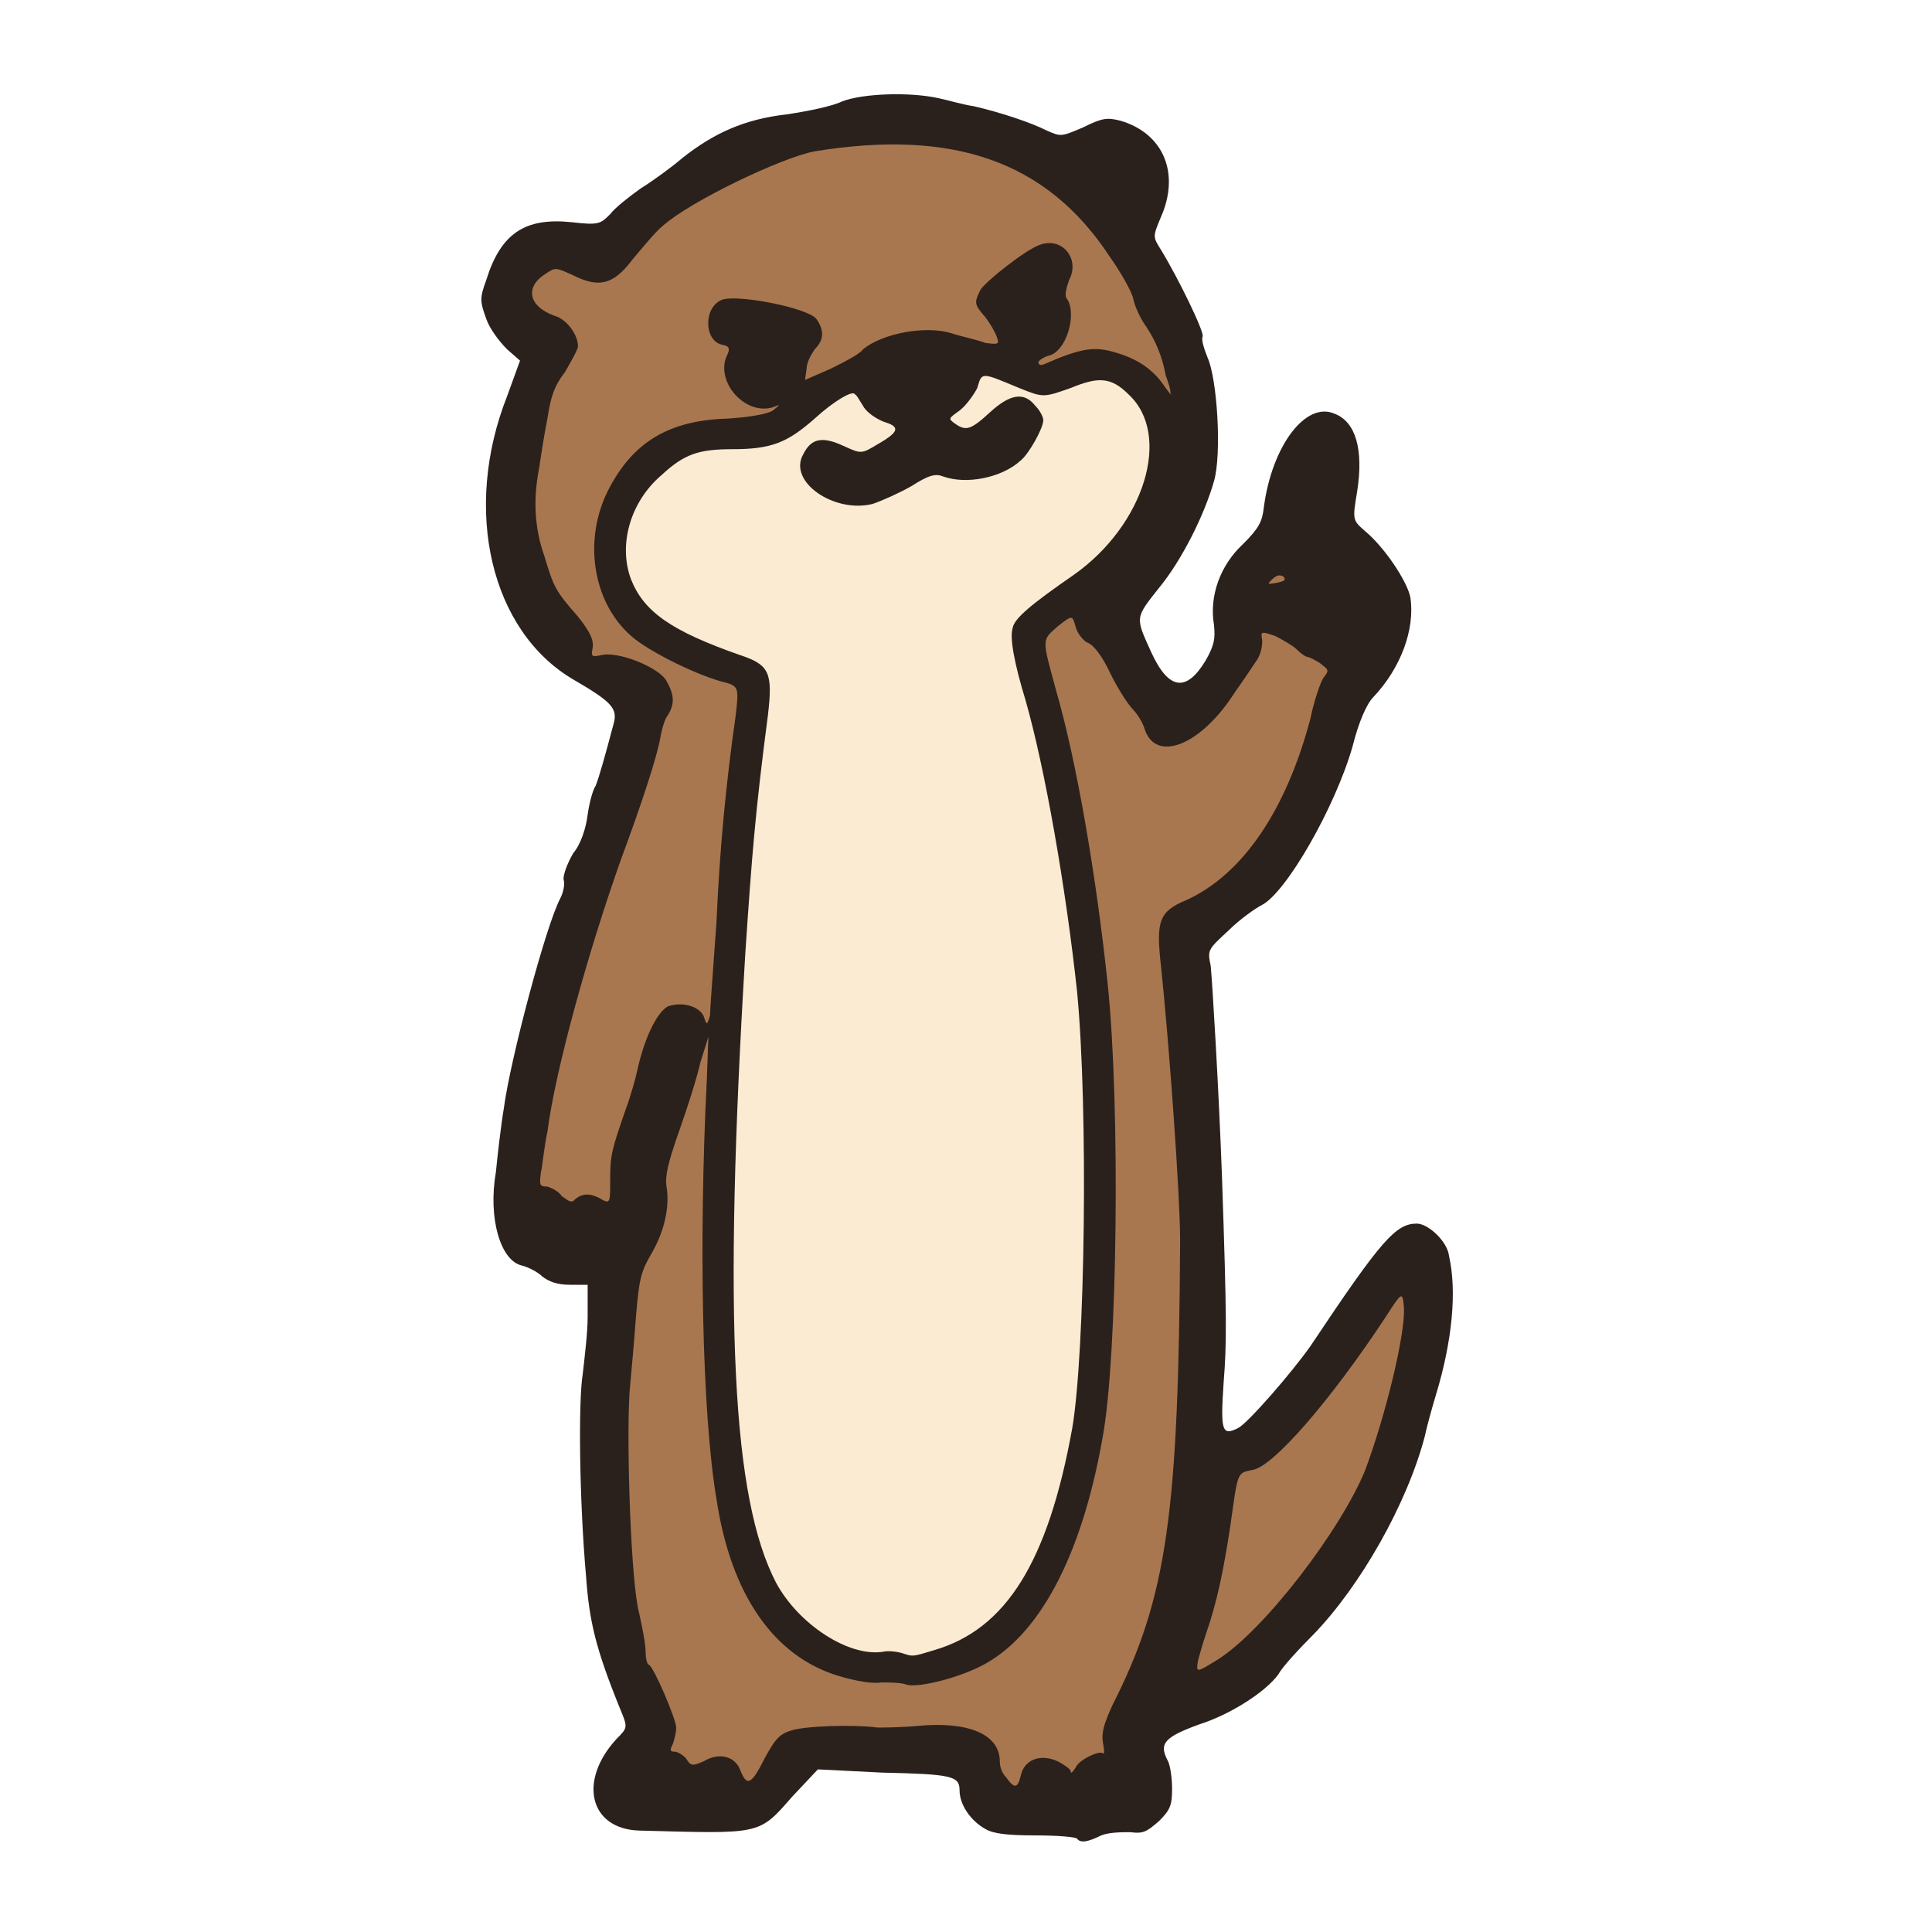
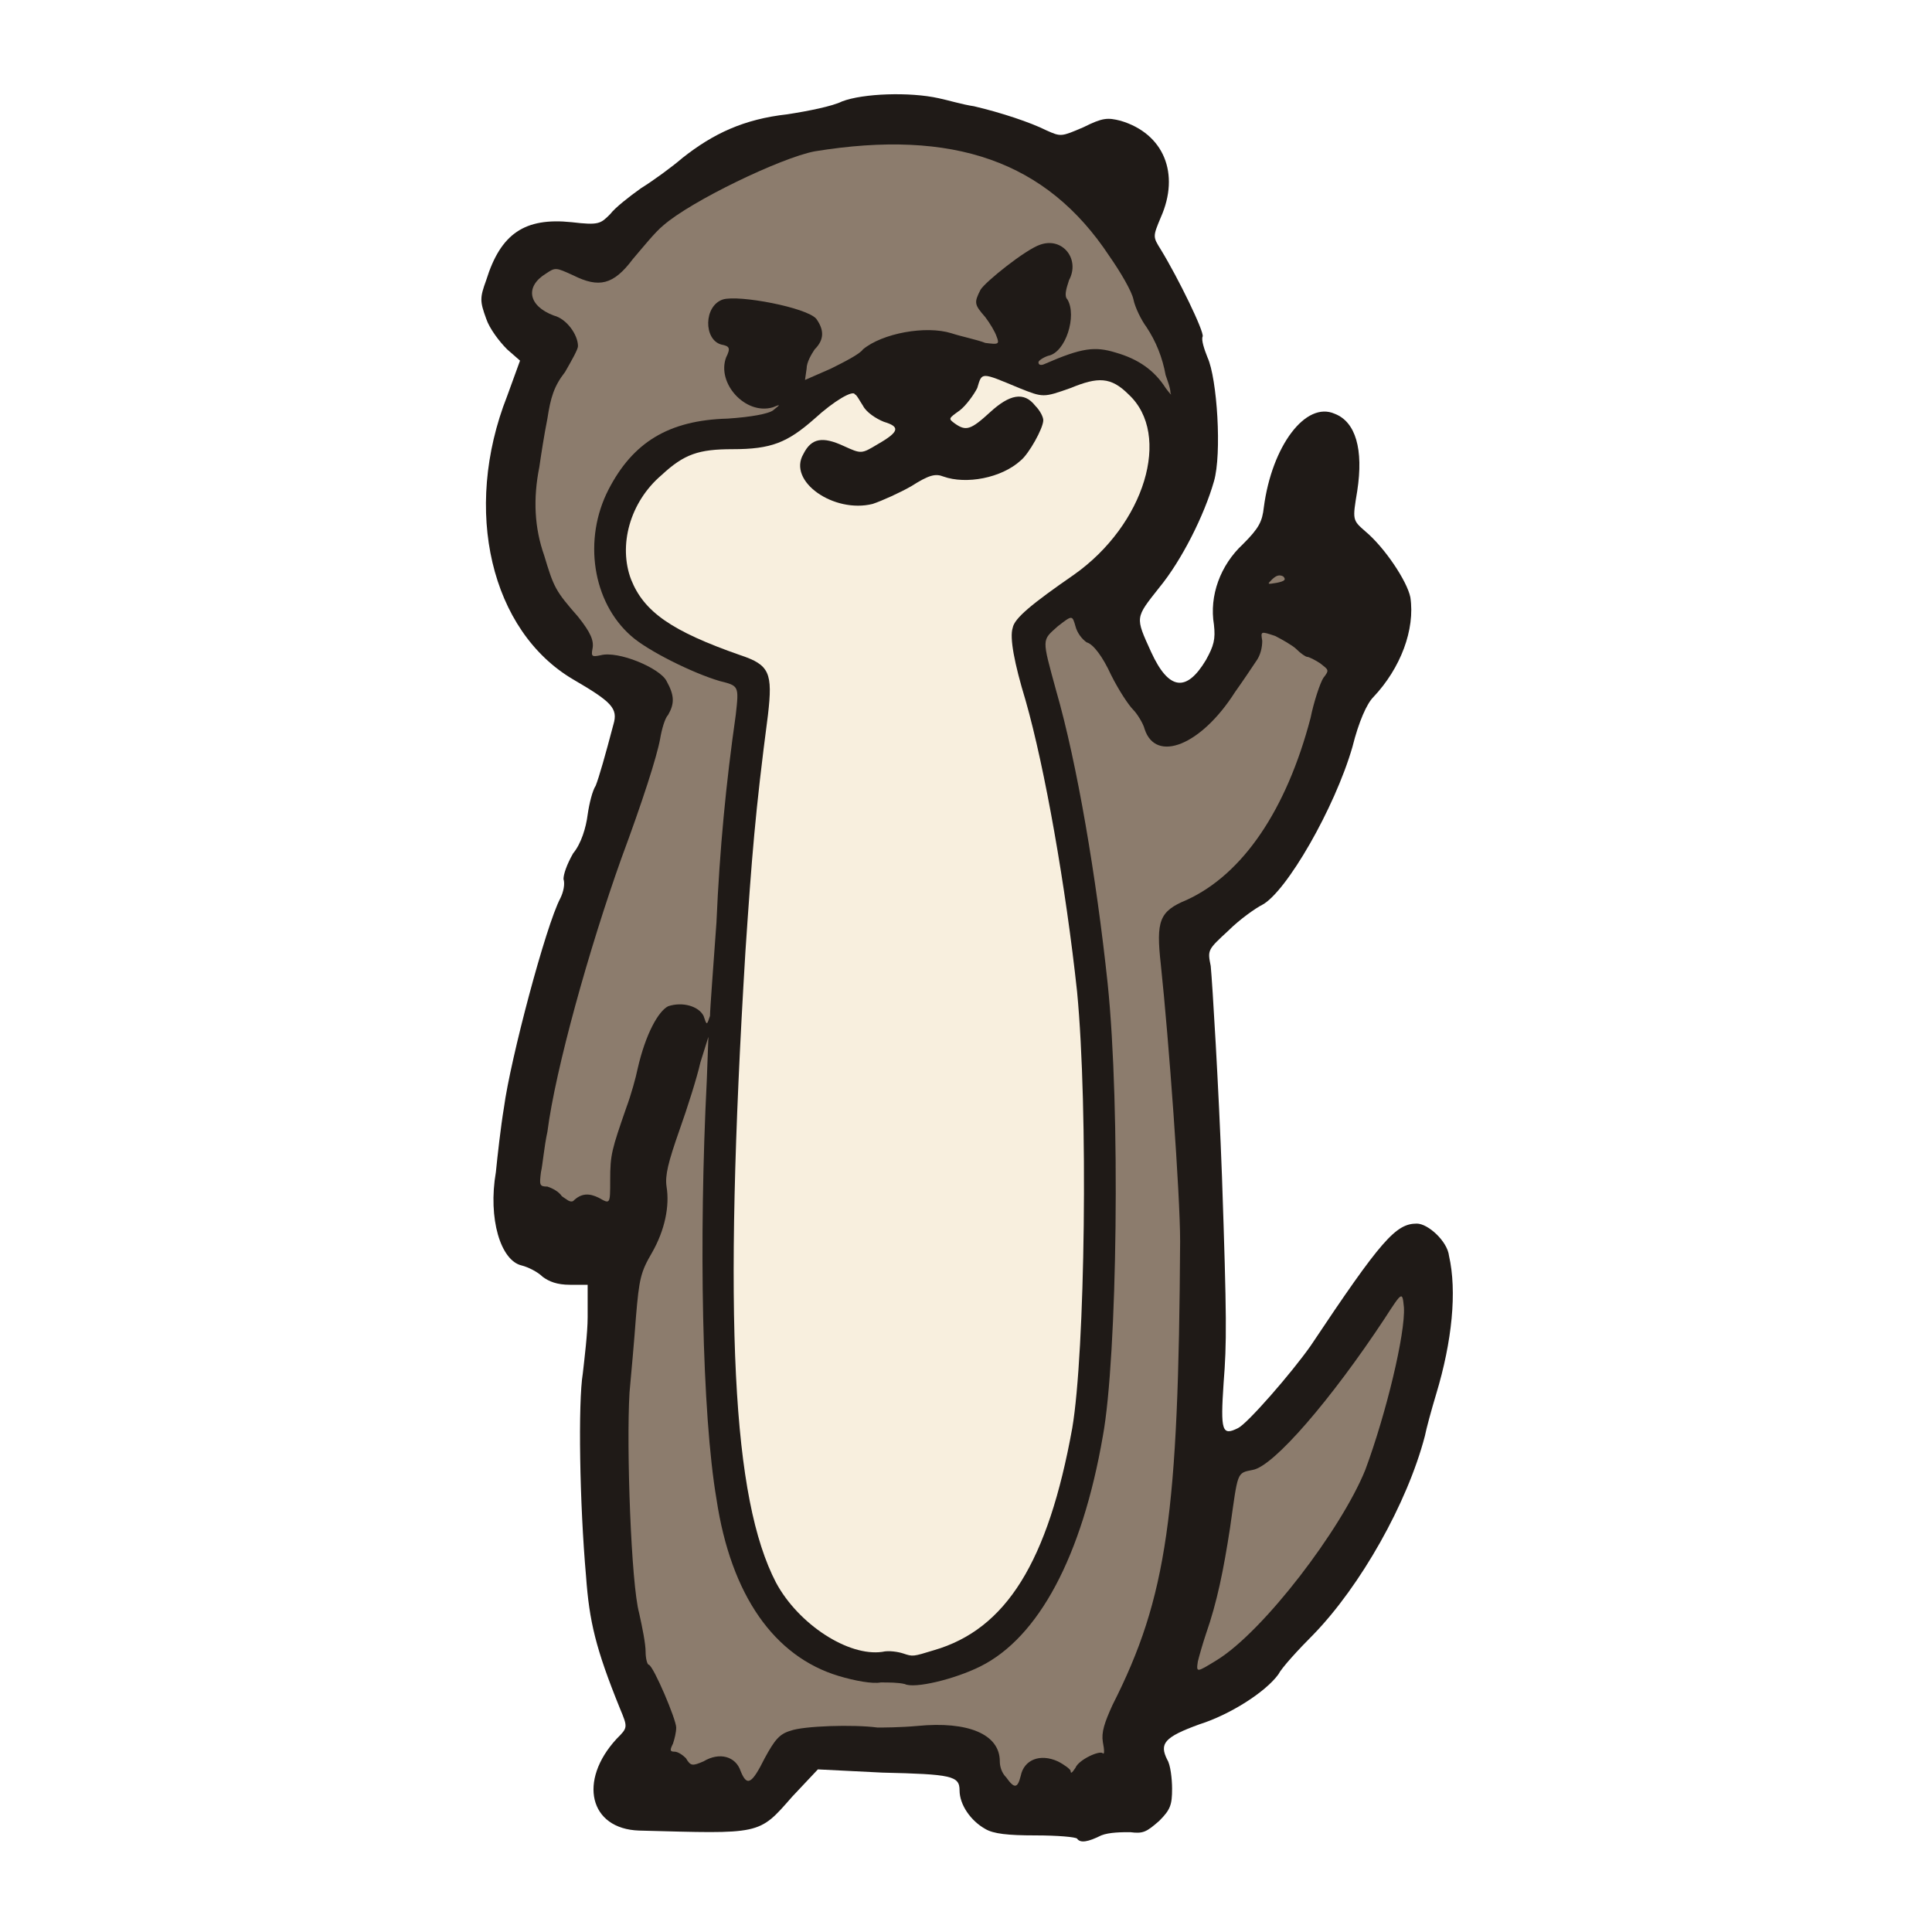
<svg xmlns="http://www.w3.org/2000/svg" viewBox="0 0 120 120" fill-rule="evenodd">
-   <path d="M66.9 114.2C66.8 114.1 65.7 114.0 64.3 114.0C62.6 114.0 61.7 113.9 61.2 113.6C60.3 113.1 59.6 112.1 59.6 111.2C59.6 110.3 59.1 110.2 54.8 110.1L50.8 109.9 L49.2 111.6C47.1 114.0 47.3 113.9 39.7 113.7C36.6 113.6 35.9 110.6 38.3 108.0C39.0 107.3 39.0 107.3 38.5 106.1C37.0 102.4 36.6 100.7 36.4 97.9C36.0 93.4 35.9 87.1 36.2 85.3C36.3 84.4 36.5 82.8 36.5 81.8L36.5 79.8 L35.4 79.8C34.6 79.8 34.1 79.6 33.7 79.3C33.4 79.0 32.8 78.7 32.4 78.6C31.1 78.3 30.3 75.7 30.8 72.8C30.9 71.8 31.1 70.0 31.3 68.8C31.7 65.8 33.9 57.5 34.8 55.8C35.0 55.4 35.1 54.9 35.0 54.6C35.0 54.3 35.2 53.7 35.6 53.0C36.1 52.4 36.4 51.4 36.5 50.6C36.6 49.9 36.8 49.1 37.0 48.8C37.2 48.3 37.6 46.9 38.1 45.0C38.4 44.0 38.0 43.6 35.6 42.2C30.5 39.2 28.7 31.7 31.5 24.6L32.3 22.4 L31.5 21.7C31.0 21.2 30.4 20.4 30.2 19.8C29.8 18.7 29.8 18.5 30.2 17.4C31.1 14.5 32.6 13.5 35.5 13.8C37.2 14.0 37.3 13.9 37.9 13.3C38.2 12.9 39.1 12.2 39.8 11.7C40.6 11.2 41.7 10.4 42.4 9.8C44.3 8.3 46.2 7.4 48.9 7.1C50.2 6.9 51.7 6.6 52.3 6.3C53.6 5.8 56.5 5.7 58.3 6.1C58.8 6.2 59.8 6.5 60.5 6.6C62.2 7.0 64.0 7.6 65.0 8.1C65.9 8.5 65.9 8.5 67.3 7.9C68.5 7.3 68.8 7.3 69.6 7.5C72.3 8.3 73.3 10.8 72.1 13.5C71.6 14.7 71.6 14.7 72.1 15.5C73.2 17.3 74.8 20.6 74.7 20.9C74.6 21.1 74.8 21.7 75.0 22.2C75.6 23.5 75.9 28.2 75.4 29.9C74.8 32.0 73.4 34.8 72.0 36.5C70.5 38.4 70.5 38.3 71.5 40.5C72.6 42.9 73.7 43.0 74.9 41.0C75.4 40.1 75.5 39.7 75.4 38.8C75.1 37.0 75.8 35.1 77.2 33.8C78.2 32.8 78.4 32.4 78.5 31.5C79.0 27.7 81.1 24.9 82.9 25.7C84.2 26.2 84.7 27.9 84.3 30.5C84.0 32.3 84.0 32.3 84.8 33.0C86.0 34.0 87.4 36.1 87.6 37.1C87.9 39.1 87.0 41.5 85.3 43.3C84.9 43.7 84.4 44.8 84.0 46.4C82.9 50.2 79.9 55.4 78.4 56.2C78.0 56.4 77.0 57.1 76.3 57.8C75.0 59.0 75.0 59.0 75.2 60.0C75.3 61.0 75.7 67.6 75.9 73.1C76.2 81.9 76.2 83.4 76.0 85.9C75.8 88.9 75.9 89.2 76.9 88.7C77.5 88.4 80.2 85.3 81.4 83.6C85.8 77.0 86.7 76.0 88.0 76.0C88.7 76.0 89.9 77.1 90.0 78.0C90.5 80.2 90.2 83.3 89.2 86.6C88.9 87.6 88.6 88.7 88.5 89.2C87.4 93.4 84.5 98.5 81.6 101.5C80.6 102.5 79.6 103.6 79.4 104.0C78.6 105.1 76.4 106.5 74.5 107.1C72.3 107.9 72.0 108.3 72.5 109.3C72.7 109.6 72.8 110.5 72.8 111.1C72.8 112.1 72.7 112.4 72.0 113.1C71.2 113.8 71.0 113.9 70.2 113.8C69.7 113.8 68.9 113.8 68.4 114.0C67.6 114.4 67.1 114.5 66.9 114.2Z" fill="#2B211C" />
-   <path d="M62.5 110.4C62.2 110.1 62.1 109.7 62.1 109.4C62.1 107.7 60.1 106.9 57.0 107.2C55.9 107.3 54.8 107.3 54.5 107.3C53.0 107.1 49.9 107.2 49.1 107.5C48.4 107.7 48.1 108.1 47.5 109.2C46.7 110.8 46.4 111.0 46.0 110.0C45.7 109.1 44.7 108.8 43.7 109.4C43.0 109.7 42.9 109.7 42.6 109.2C42.4 109.0 42.1 108.8 41.9 108.8C41.6 108.8 41.6 108.7 41.8 108.3C41.9 108.0 42.0 107.6 42.0 107.3C42.0 106.8 40.6 103.5 40.3 103.4C40.2 103.4 40.1 103.0 40.1 102.6C40.1 102.1 39.9 101.1 39.7 100.2C39.2 98.4 38.9 89.9 39.1 86.5C39.2 85.4 39.4 83.2 39.5 81.8C39.7 79.4 39.8 79.0 40.5 77.8C41.3 76.4 41.6 74.9 41.4 73.7C41.3 73.0 41.5 72.2 42.2 70.2C42.7 68.8 43.3 66.9 43.5 66.0L44.0 64.4 L43.9 67.1C43.4 77.0 43.6 87.8 44.5 93.1C45.4 99.1 48.1 102.9 52.1 104.1C53.1 104.4 54.2 104.6 54.7 104.5C55.2 104.5 55.8 104.5 56.2 104.6C56.8 104.9 59.3 104.3 60.9 103.5C64.5 101.7 67.2 96.7 68.5 89.2C69.4 84.3 69.6 68.8 68.8 61.1C68.1 54.5 66.9 47.4 65.6 42.9C64.7 39.6 64.7 39.8 65.7 38.9C66.6 38.2 66.6 38.2 66.8 38.9C66.9 39.3 67.2 39.7 67.5 39.9C67.9 40.0 68.5 40.8 69.0 41.9C69.5 42.9 70.1 43.8 70.4 44.1C70.6 44.3 71.0 44.9 71.1 45.3C71.8 47.4 74.6 46.3 76.7 43.0C77.2 42.3 77.8 41.4 78.0 41.1C78.3 40.7 78.4 40.2 78.4 39.8C78.3 39.2 78.3 39.2 79.2 39.5C79.6 39.7 80.3 40.1 80.5 40.3C80.8 40.6 81.1 40.8 81.2 40.8C81.3 40.8 81.7 41.0 82.0 41.2C82.5 41.6 82.6 41.6 82.2 42.1C82.0 42.4 81.6 43.6 81.4 44.6C79.9 50.3 77.2 54.3 73.7 55.9C72.0 56.6 71.8 57.2 72.1 59.9C72.6 64.6 73.3 74.2 73.3 77.1C73.2 94.0 72.5 99.2 69.1 105.9C68.6 107.0 68.4 107.6 68.5 108.2C68.6 108.7 68.6 109.0 68.5 108.9C68.3 108.7 67.0 109.3 66.8 109.8C66.6 110.1 66.5 110.2 66.5 110.0C66.5 109.9 66.1 109.6 65.7 109.4C64.6 108.9 63.6 109.3 63.4 110.3C63.2 111.1 63.0 111.1 62.5 110.4ZM74.4 103.2C74.5 102.8 74.7 102.1 74.9 101.5C75.6 99.5 76.0 97.5 76.4 94.9C76.9 91.4 76.8 91.5 77.8 91.3C79.1 91.1 82.7 86.9 86.0 81.9C87.1 80.2 87.1 80.2 87.2 81.2C87.3 82.8 86.1 87.8 84.8 91.3C83.3 95.0 78.5 101.3 75.6 103.1C74.3 103.9 74.3 103.9 74.4 103.2ZM34.9 74.3C34.7 74.0 34.3 73.8 34.0 73.7C33.5 73.7 33.5 73.6 33.6 72.8C33.7 72.4 33.8 71.2 34.0 70.3C34.5 66.4 36.6 58.9 38.6 53.3C39.9 49.8 40.8 47.0 41.0 45.9C41.1 45.3 41.3 44.6 41.5 44.4C41.9 43.7 41.9 43.2 41.4 42.3C41.0 41.5 38.4 40.4 37.3 40.7C36.8 40.8 36.7 40.8 36.8 40.3C36.9 39.8 36.7 39.3 35.9 38.3C34.5 36.7 34.4 36.5 33.8 34.5C33.2 32.8 33.1 31.0 33.5 29.0C33.6 28.3 33.8 27.0 34.0 26.0C34.2 24.7 34.4 24.0 35.1 23.1C35.5 22.4 35.9 21.7 35.9 21.5C35.9 20.8 35.2 19.8 34.4 19.6C32.8 19.0 32.6 17.8 33.9 17.0C34.5 16.6 34.5 16.6 35.6 17.1C37.2 17.9 38.1 17.7 39.3 16.1C39.9 15.4 40.7 14.4 41.2 14.0C42.9 12.5 48.5 9.8 50.6 9.4C59.2 8.0 65.0 10.0 68.9 15.9C69.6 16.9 70.3 18.1 70.4 18.6C70.5 19.1 70.9 19.9 71.2 20.3C71.8 21.2 72.2 22.2 72.4 23.3C72.5 23.6 72.7 24.1 72.7 24.4C72.8 24.6 72.7 24.5 72.4 24.1C71.7 23.0 70.7 22.3 69.3 21.9C68.0 21.5 67.2 21.6 64.9 22.6C64.7 22.7 64.5 22.7 64.5 22.5C64.5 22.4 64.8 22.2 65.1 22.1C66.2 21.9 66.9 19.6 66.3 18.6C66.1 18.4 66.2 18.0 66.4 17.4C67.1 16.1 66.0 14.7 64.6 15.2C63.7 15.5 61.2 17.5 60.9 18.0C60.5 18.8 60.5 18.9 61.2 19.7C61.5 20.1 61.8 20.6 61.9 20.9C62.1 21.4 62.0 21.4 61.2 21.3C60.7 21.1 59.7 20.9 59.1 20.7C57.5 20.2 54.8 20.7 53.6 21.7C53.4 22.0 52.4 22.5 51.6 22.9L50.0 23.6 L50.1 22.9C50.1 22.5 50.4 22.0 50.6 21.7C51.2 21.1 51.2 20.5 50.7 19.8C50.1 19.1 45.9 18.3 44.9 18.6C43.7 19.0 43.7 21.1 44.8 21.4C45.3 21.5 45.4 21.6 45.1 22.2C44.5 23.8 46.3 25.8 48.0 25.3C48.5 25.1 48.5 25.1 48.0 25.5C47.7 25.7 46.7 25.9 45.2 26.0C41.5 26.1 39.3 27.5 37.8 30.4C36.2 33.5 36.8 37.4 39.2 39.5C40.2 40.4 43.0 41.8 44.7 42.3C45.9 42.6 45.9 42.6 45.7 44.4C45.1 48.6 44.7 52.7 44.5 57.3C44.3 60.1 44.1 62.7 44.1 63.1C43.9 63.7 43.9 63.7 43.7 63.1C43.4 62.5 42.4 62.2 41.5 62.5C40.9 62.8 40.1 64.2 39.6 66.4C39.5 66.9 39.2 68.0 38.9 68.8C38.0 71.4 37.9 71.7 37.9 73.3C37.9 74.8 37.9 74.8 37.2 74.4C36.6 74.1 36.1 74.1 35.6 74.6C35.4 74.7 35.2 74.5 34.9 74.3ZM79.0 36.0C79.3 35.7 79.5 35.7 79.7 35.8C79.9 36.0 79.8 36.1 79.3 36.2C78.7 36.3 78.7 36.3 79.0 36.0Z" fill="#A9774F" />
-   <path d="M56.1 102.7C55.8 102.6 55.2 102.5 54.8 102.6C52.7 102.9 49.6 100.9 48.2 98.3C45.5 93.1 44.9 82.2 46.3 59.1C46.7 53.2 46.9 50.5 47.7 44.4C48.0 41.8 47.8 41.3 46.0 40.7C41.7 39.2 40.0 38.0 39.2 36.0C38.4 33.9 39.1 31.2 41.1 29.5C42.5 28.2 43.4 27.9 45.5 27.9C47.9 27.9 48.9 27.5 50.6 26.0C51.8 24.9 53.0 24.2 53.1 24.5C53.2 24.5 53.4 24.9 53.6 25.2C53.8 25.6 54.4 26.0 54.9 26.2C55.9 26.5 55.9 26.8 54.5 27.6C53.5 28.2 53.5 28.2 52.4 27.7C51.1 27.1 50.4 27.2 49.9 28.2C48.9 29.9 51.8 31.9 54.2 31.3C54.8 31.1 55.9 30.6 56.6 30.2C57.7 29.5 58.1 29.4 58.6 29.6C60.0 30.1 62.2 29.7 63.4 28.6C63.9 28.2 64.8 26.6 64.8 26.1C64.8 25.9 64.6 25.5 64.3 25.2C63.6 24.3 62.7 24.5 61.5 25.6C60.3 26.7 60.0 26.8 59.3 26.3C58.9 26.0 58.9 26.0 59.6 25.5C60.0 25.2 60.5 24.5 60.7 24.1C61.0 23.1 60.9 23.1 63.3 24.1C64.8 24.7 64.8 24.7 66.5 24.1C68.2 23.4 69.0 23.4 70.1 24.5C72.8 27.0 71.1 32.6 66.7 35.7C64.1 37.5 63.0 38.4 62.9 39.0C62.7 39.6 63.0 41.2 63.7 43.5C64.9 47.7 66.2 55.1 66.9 61.6C67.6 68.9 67.4 84.0 66.6 88.7C65.1 97.0 62.5 101.2 58.0 102.5C56.7 102.9 56.7 102.9 56.1 102.7Z" fill="#FBEBD3" />
+   <path d="M66.9 114.2C66.8 114.1 65.7 114.0 64.3 114.0C62.6 114.0 61.7 113.9 61.2 113.6C60.3 113.1 59.6 112.1 59.6 111.2C59.6 110.3 59.1 110.2 54.8 110.1L50.8 109.9 L49.2 111.6C47.1 114.0 47.3 113.9 39.7 113.7C36.6 113.6 35.9 110.6 38.3 108.0C39.0 107.3 39.0 107.3 38.5 106.1C37.0 102.4 36.6 100.7 36.4 97.9C36.0 93.4 35.9 87.1 36.2 85.3C36.3 84.4 36.5 82.8 36.5 81.8L36.5 79.8 L35.4 79.8C34.6 79.8 34.1 79.6 33.7 79.3C33.4 79.0 32.8 78.7 32.4 78.6C31.1 78.3 30.3 75.7 30.8 72.8C30.9 71.8 31.1 70.0 31.3 68.8C31.7 65.8 33.9 57.5 34.8 55.8C35.0 55.4 35.1 54.9 35.0 54.6C35.0 54.3 35.2 53.7 35.6 53.0C36.1 52.4 36.4 51.4 36.5 50.6C36.6 49.9 36.8 49.1 37.0 48.8C37.2 48.3 37.6 46.9 38.1 45.0C38.4 44.0 38.0 43.6 35.6 42.2C30.5 39.2 28.7 31.7 31.5 24.6L32.3 22.4 L31.5 21.7C31.0 21.2 30.4 20.4 30.2 19.8C29.8 18.7 29.8 18.5 30.2 17.4C31.1 14.5 32.6 13.5 35.5 13.8C37.2 14.0 37.3 13.9 37.9 13.3C38.2 12.9 39.1 12.2 39.8 11.7C40.6 11.2 41.7 10.4 42.4 9.8C44.3 8.3 46.2 7.4 48.9 7.1C50.2 6.9 51.7 6.6 52.3 6.3C53.6 5.8 56.5 5.7 58.3 6.1C58.8 6.2 59.8 6.5 60.5 6.6C62.2 7.0 64.0 7.6 65.0 8.1C65.9 8.5 65.9 8.5 67.3 7.9C68.5 7.3 68.8 7.3 69.6 7.5C72.3 8.3 73.3 10.8 72.1 13.5C71.6 14.7 71.6 14.7 72.1 15.5C73.2 17.3 74.8 20.6 74.7 20.9C74.6 21.1 74.8 21.7 75.0 22.2C75.6 23.5 75.9 28.2 75.4 29.9C74.8 32.0 73.4 34.8 72.0 36.5C70.5 38.4 70.5 38.3 71.5 40.5C72.6 42.9 73.7 43.0 74.9 41.0C75.4 40.1 75.5 39.7 75.4 38.8C75.1 37.0 75.8 35.1 77.2 33.8C78.2 32.8 78.4 32.4 78.5 31.5C79.0 27.7 81.1 24.9 82.9 25.7C84.2 26.2 84.7 27.9 84.3 30.5C84.0 32.3 84.0 32.3 84.8 33.0C86.0 34.0 87.4 36.1 87.6 37.1C87.9 39.1 87.0 41.5 85.3 43.3C84.9 43.7 84.4 44.8 84.0 46.4C82.9 50.2 79.9 55.4 78.4 56.2C78.0 56.4 77.0 57.1 76.3 57.8C75.0 59.0 75.0 59.0 75.2 60.0C75.3 61.0 75.7 67.6 75.9 73.1C76.2 81.9 76.2 83.4 76.0 85.9C75.8 88.9 75.9 89.2 76.9 88.7C77.5 88.4 80.2 85.3 81.4 83.6C85.8 77.0 86.7 76.0 88.0 76.0C88.7 76.0 89.9 77.1 90.0 78.0C90.5 80.2 90.2 83.3 89.2 86.6C88.9 87.6 88.6 88.7 88.5 89.2C87.4 93.4 84.5 98.5 81.6 101.5C80.6 102.5 79.6 103.6 79.4 104.0C78.6 105.1 76.4 106.5 74.5 107.1C72.3 107.9 72.0 108.3 72.5 109.3C72.7 109.6 72.8 110.5 72.8 111.1C72.8 112.1 72.7 112.4 72.0 113.1C71.2 113.8 71.0 113.9 70.2 113.8C69.7 113.8 68.9 113.8 68.4 114.0C67.6 114.4 67.1 114.5 66.9 114.2Z" fill="#1F1A17" />
+   <path d="M62.5 110.4C62.2 110.1 62.1 109.7 62.1 109.4C62.1 107.7 60.1 106.9 57.0 107.2C55.9 107.3 54.8 107.3 54.5 107.3C53.0 107.1 49.9 107.2 49.1 107.5C48.4 107.7 48.1 108.1 47.5 109.2C46.7 110.8 46.4 111.0 46.0 110.0C45.7 109.1 44.7 108.8 43.7 109.4C43.0 109.7 42.9 109.7 42.6 109.2C42.4 109.0 42.1 108.8 41.9 108.8C41.6 108.8 41.6 108.7 41.8 108.3C41.9 108.0 42.0 107.6 42.0 107.3C42.0 106.8 40.6 103.5 40.3 103.4C40.2 103.4 40.1 103.0 40.1 102.6C40.1 102.1 39.9 101.1 39.7 100.2C39.2 98.4 38.9 89.9 39.1 86.5C39.2 85.4 39.4 83.2 39.5 81.8C39.7 79.4 39.8 79.0 40.5 77.8C41.3 76.4 41.6 74.9 41.4 73.7C41.3 73.0 41.5 72.2 42.2 70.2C42.7 68.8 43.3 66.9 43.5 66.0L44.0 64.4 L43.9 67.1C43.4 77.0 43.6 87.8 44.5 93.1C45.4 99.1 48.1 102.9 52.1 104.1C53.1 104.4 54.2 104.6 54.7 104.5C55.2 104.5 55.8 104.5 56.2 104.6C56.8 104.9 59.3 104.3 60.9 103.5C64.5 101.7 67.2 96.7 68.5 89.2C69.4 84.3 69.6 68.8 68.8 61.1C68.1 54.5 66.9 47.4 65.6 42.9C64.7 39.6 64.7 39.8 65.7 38.9C66.6 38.2 66.6 38.2 66.8 38.9C66.9 39.3 67.2 39.7 67.5 39.9C67.9 40.0 68.5 40.8 69.0 41.9C69.5 42.9 70.1 43.8 70.4 44.1C70.6 44.3 71.0 44.9 71.1 45.3C71.8 47.4 74.6 46.3 76.7 43.0C77.2 42.3 77.8 41.4 78.0 41.1C78.3 40.7 78.4 40.2 78.4 39.8C78.3 39.2 78.3 39.2 79.2 39.5C79.6 39.7 80.3 40.1 80.5 40.3C80.8 40.6 81.1 40.8 81.2 40.8C81.3 40.8 81.7 41.0 82.0 41.2C82.5 41.6 82.6 41.6 82.2 42.1C82.0 42.4 81.6 43.6 81.4 44.6C79.9 50.3 77.2 54.3 73.7 55.9C72.0 56.6 71.8 57.2 72.1 59.9C72.6 64.6 73.3 74.2 73.3 77.1C73.2 94.0 72.5 99.2 69.1 105.9C68.6 107.0 68.4 107.6 68.5 108.2C68.6 108.7 68.6 109.0 68.5 108.9C68.3 108.7 67.0 109.3 66.8 109.8C66.6 110.1 66.5 110.2 66.5 110.0C66.5 109.9 66.1 109.6 65.7 109.4C64.6 108.9 63.6 109.3 63.4 110.3C63.2 111.1 63.0 111.1 62.5 110.4ZM74.4 103.2C74.5 102.8 74.7 102.1 74.9 101.5C75.6 99.5 76.0 97.5 76.4 94.9C76.9 91.4 76.8 91.5 77.8 91.3C79.1 91.1 82.7 86.9 86.0 81.9C87.1 80.2 87.1 80.2 87.2 81.2C87.3 82.8 86.1 87.8 84.8 91.3C83.3 95.0 78.5 101.3 75.6 103.1C74.3 103.9 74.3 103.9 74.4 103.2ZM34.9 74.3C34.7 74.0 34.3 73.8 34.0 73.7C33.5 73.7 33.5 73.6 33.6 72.8C33.7 72.4 33.8 71.2 34.0 70.3C34.5 66.4 36.6 58.9 38.6 53.3C39.9 49.8 40.8 47.0 41.0 45.9C41.1 45.3 41.3 44.6 41.5 44.4C41.9 43.7 41.9 43.2 41.4 42.3C41.0 41.5 38.4 40.4 37.3 40.7C36.8 40.8 36.7 40.8 36.8 40.3C36.9 39.8 36.7 39.3 35.9 38.3C34.5 36.7 34.4 36.5 33.8 34.5C33.2 32.8 33.1 31.0 33.5 29.0C33.6 28.3 33.8 27.0 34.0 26.0C34.2 24.7 34.4 24.0 35.1 23.1C35.5 22.4 35.9 21.7 35.9 21.5C35.9 20.8 35.2 19.8 34.4 19.6C32.8 19.0 32.6 17.8 33.9 17.0C34.5 16.6 34.5 16.6 35.6 17.1C37.2 17.9 38.1 17.7 39.3 16.1C39.9 15.4 40.7 14.4 41.2 14.0C42.9 12.5 48.5 9.8 50.6 9.4C59.2 8.0 65.0 10.0 68.9 15.9C69.6 16.9 70.3 18.1 70.4 18.6C70.5 19.1 70.9 19.9 71.2 20.3C71.8 21.2 72.2 22.2 72.4 23.3C72.5 23.6 72.7 24.1 72.7 24.4C72.8 24.6 72.7 24.5 72.4 24.1C71.7 23.0 70.7 22.3 69.3 21.9C68.0 21.5 67.2 21.6 64.9 22.6C64.7 22.7 64.5 22.7 64.5 22.5C64.5 22.4 64.8 22.2 65.1 22.1C66.2 21.9 66.9 19.6 66.3 18.6C66.1 18.4 66.2 18.0 66.4 17.4C67.1 16.1 66.0 14.7 64.6 15.2C63.7 15.5 61.2 17.5 60.9 18.0C60.5 18.8 60.5 18.9 61.2 19.7C61.5 20.1 61.8 20.6 61.9 20.9C62.1 21.4 62.0 21.4 61.2 21.3C60.7 21.1 59.7 20.9 59.1 20.7C57.5 20.2 54.8 20.7 53.6 21.7C53.4 22.0 52.4 22.5 51.6 22.9L50.0 23.6 L50.1 22.9C50.1 22.5 50.4 22.0 50.6 21.7C51.2 21.1 51.2 20.5 50.7 19.8C50.1 19.1 45.9 18.3 44.9 18.6C43.7 19.0 43.7 21.1 44.8 21.4C45.3 21.5 45.4 21.6 45.1 22.2C44.5 23.8 46.3 25.8 48.0 25.3C48.5 25.1 48.5 25.1 48.0 25.5C47.7 25.7 46.7 25.9 45.2 26.0C41.5 26.1 39.3 27.5 37.8 30.4C36.2 33.5 36.8 37.4 39.2 39.5C40.2 40.4 43.0 41.8 44.7 42.3C45.9 42.6 45.9 42.6 45.7 44.4C45.1 48.6 44.7 52.7 44.5 57.3C44.3 60.1 44.1 62.7 44.1 63.1C43.9 63.7 43.9 63.7 43.7 63.1C43.4 62.5 42.4 62.2 41.5 62.5C40.9 62.8 40.1 64.2 39.6 66.4C39.5 66.9 39.2 68.0 38.9 68.8C38.0 71.4 37.9 71.7 37.9 73.3C37.9 74.8 37.9 74.8 37.2 74.4C36.6 74.1 36.1 74.1 35.6 74.6C35.4 74.7 35.2 74.5 34.9 74.3ZM79.0 36.0C79.3 35.7 79.5 35.7 79.7 35.8C79.9 36.0 79.8 36.1 79.3 36.2C78.7 36.3 78.7 36.3 79.0 36.0Z" fill="#8C7C6D" />
+   <path d="M56.1 102.7C55.8 102.6 55.2 102.5 54.8 102.6C52.7 102.9 49.6 100.9 48.2 98.3C45.5 93.1 44.9 82.2 46.3 59.1C46.7 53.2 46.9 50.5 47.7 44.4C48.0 41.8 47.8 41.3 46.0 40.7C41.7 39.2 40.0 38.0 39.2 36.0C38.4 33.9 39.1 31.2 41.1 29.5C42.5 28.2 43.4 27.9 45.5 27.9C47.9 27.9 48.9 27.5 50.6 26.0C51.8 24.9 53.0 24.2 53.1 24.5C53.2 24.5 53.4 24.9 53.6 25.2C53.8 25.6 54.4 26.0 54.9 26.2C55.9 26.5 55.9 26.8 54.5 27.6C53.5 28.2 53.5 28.2 52.4 27.7C51.1 27.1 50.4 27.2 49.9 28.2C48.9 29.9 51.8 31.9 54.2 31.3C54.8 31.1 55.9 30.6 56.6 30.2C57.7 29.5 58.1 29.4 58.6 29.6C60.0 30.1 62.2 29.7 63.4 28.6C63.9 28.2 64.8 26.6 64.8 26.1C64.8 25.9 64.6 25.5 64.3 25.2C63.6 24.3 62.7 24.5 61.5 25.6C60.3 26.7 60.0 26.8 59.3 26.3C58.9 26.0 58.9 26.0 59.6 25.5C60.0 25.2 60.5 24.5 60.7 24.1C61.0 23.1 60.9 23.1 63.3 24.1C64.8 24.7 64.8 24.7 66.5 24.1C68.2 23.4 69.0 23.4 70.1 24.5C72.8 27.0 71.1 32.6 66.7 35.7C64.1 37.5 63.0 38.4 62.9 39.0C62.7 39.6 63.0 41.2 63.7 43.5C64.9 47.7 66.2 55.1 66.9 61.6C67.6 68.9 67.4 84.0 66.6 88.7C65.1 97.0 62.5 101.2 58.0 102.5C56.7 102.9 56.7 102.9 56.1 102.7Z" fill="#F8EFDE" />
</svg>
